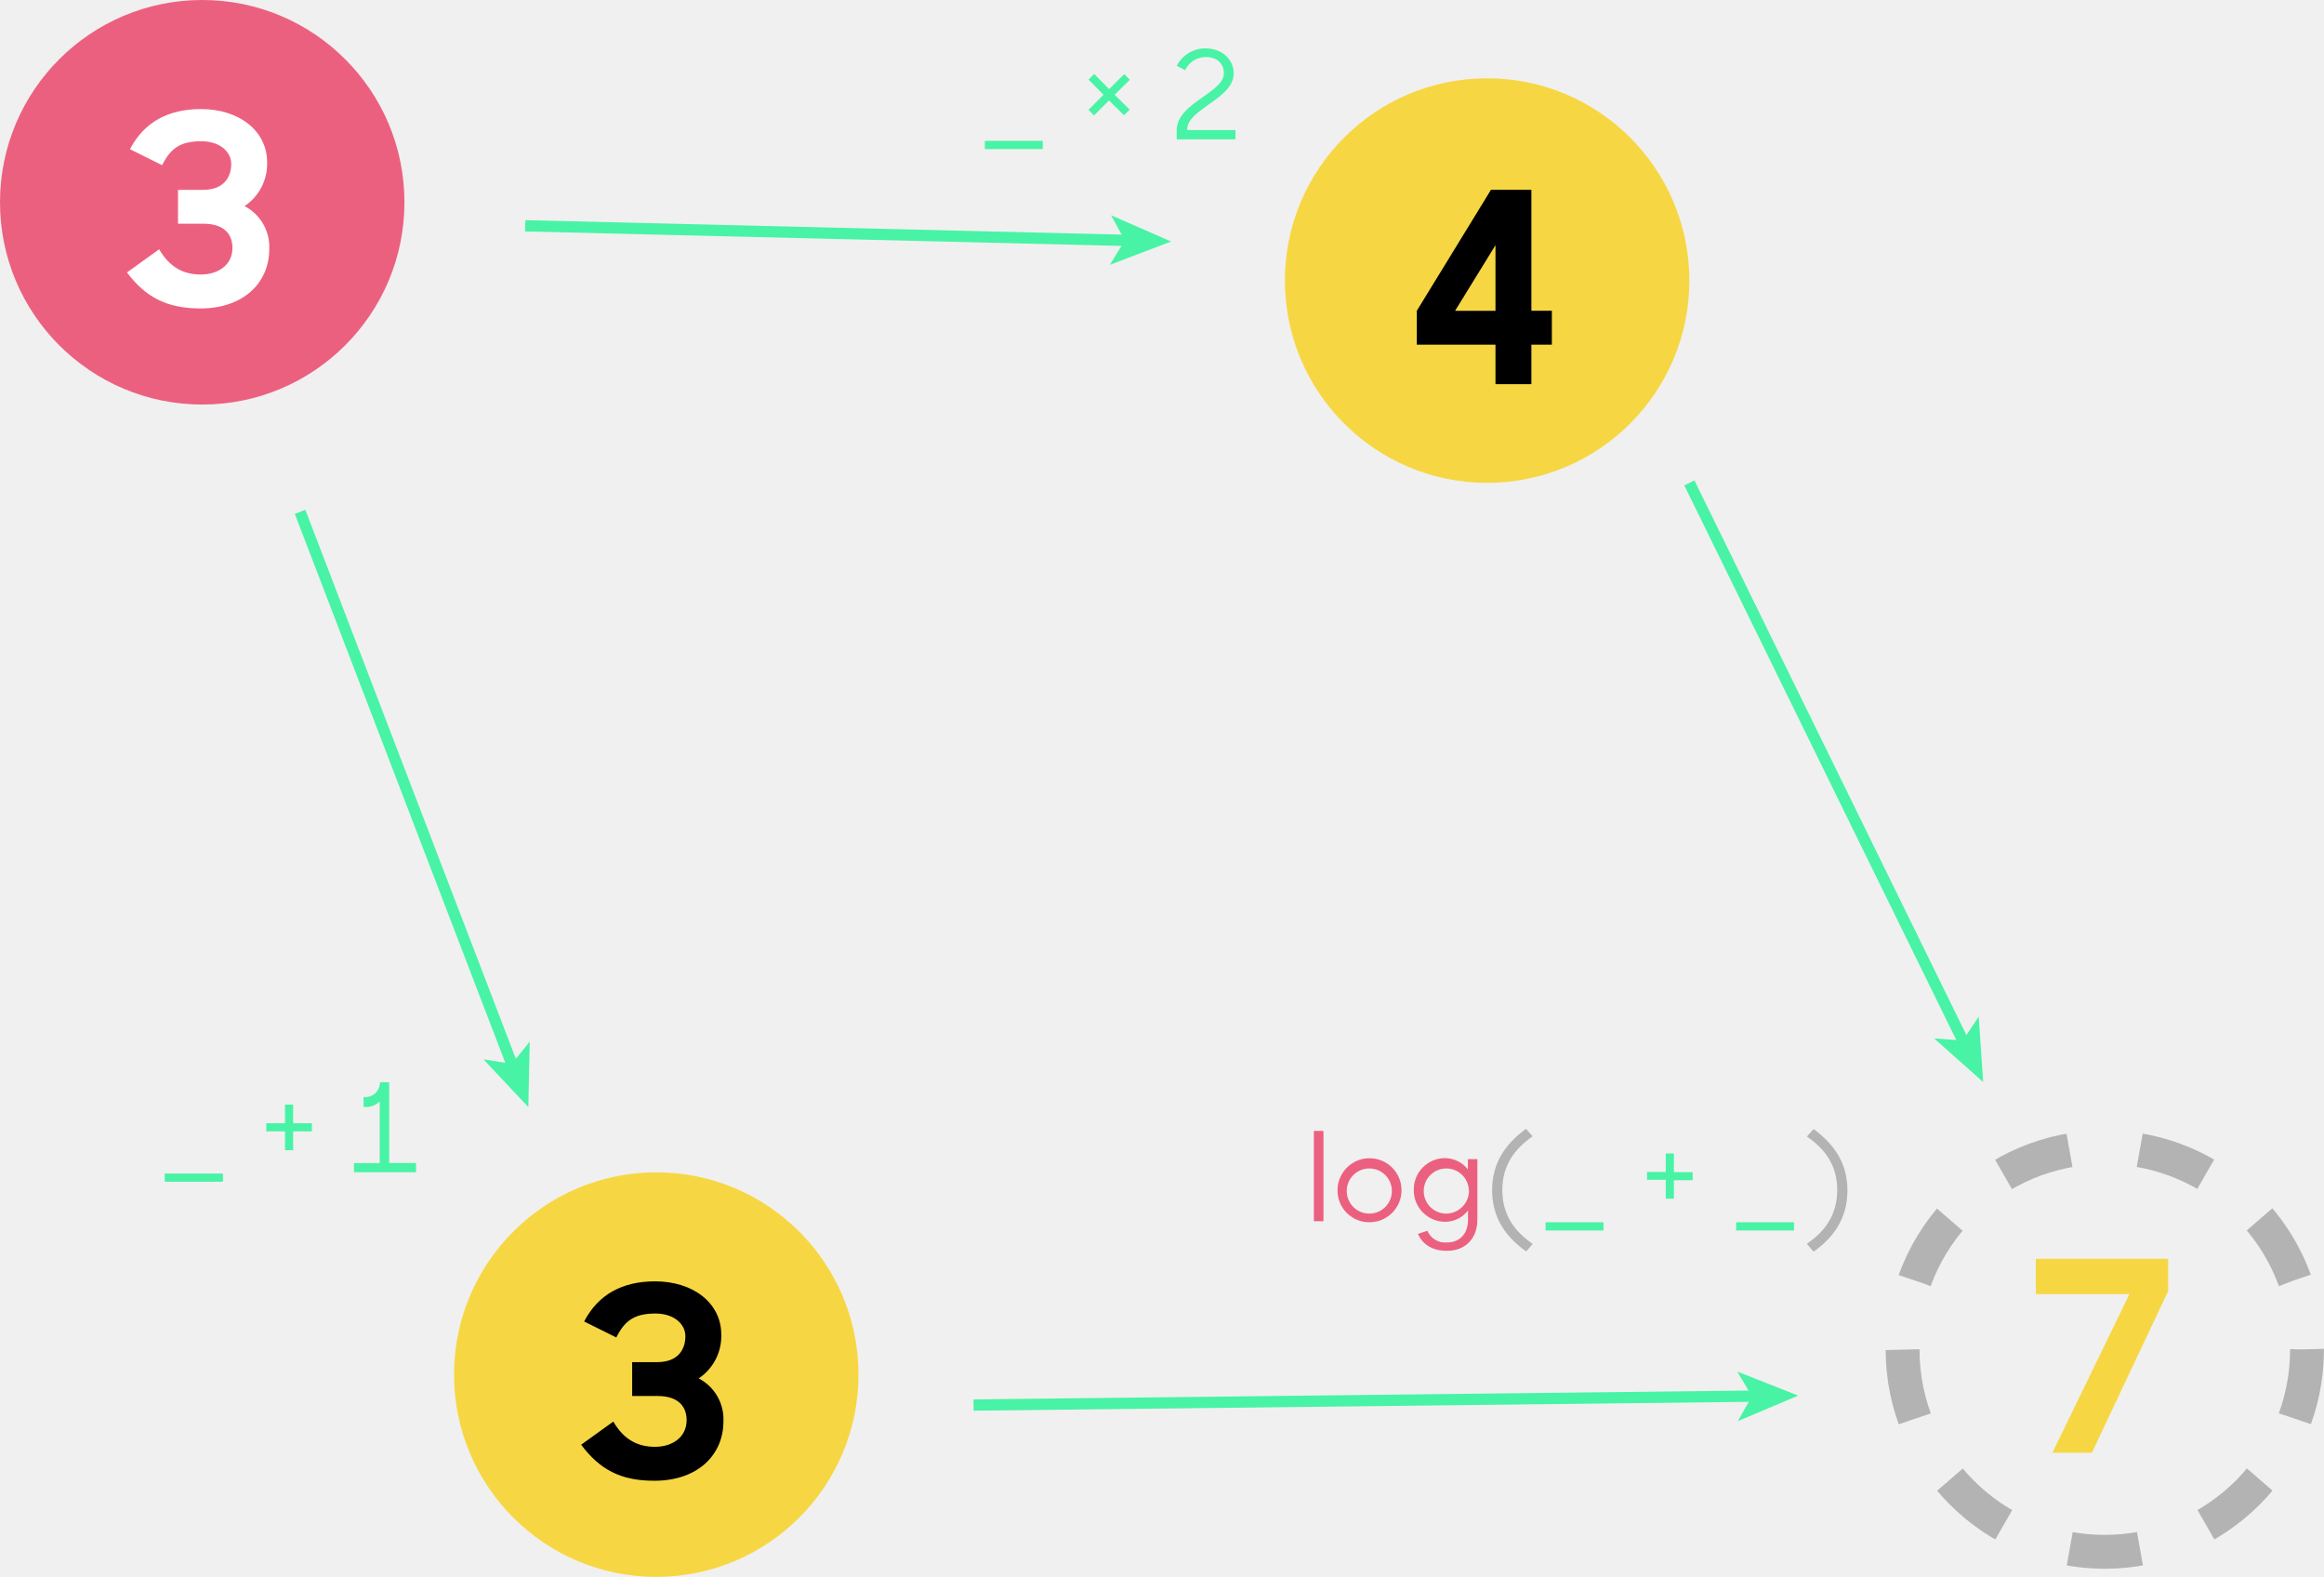
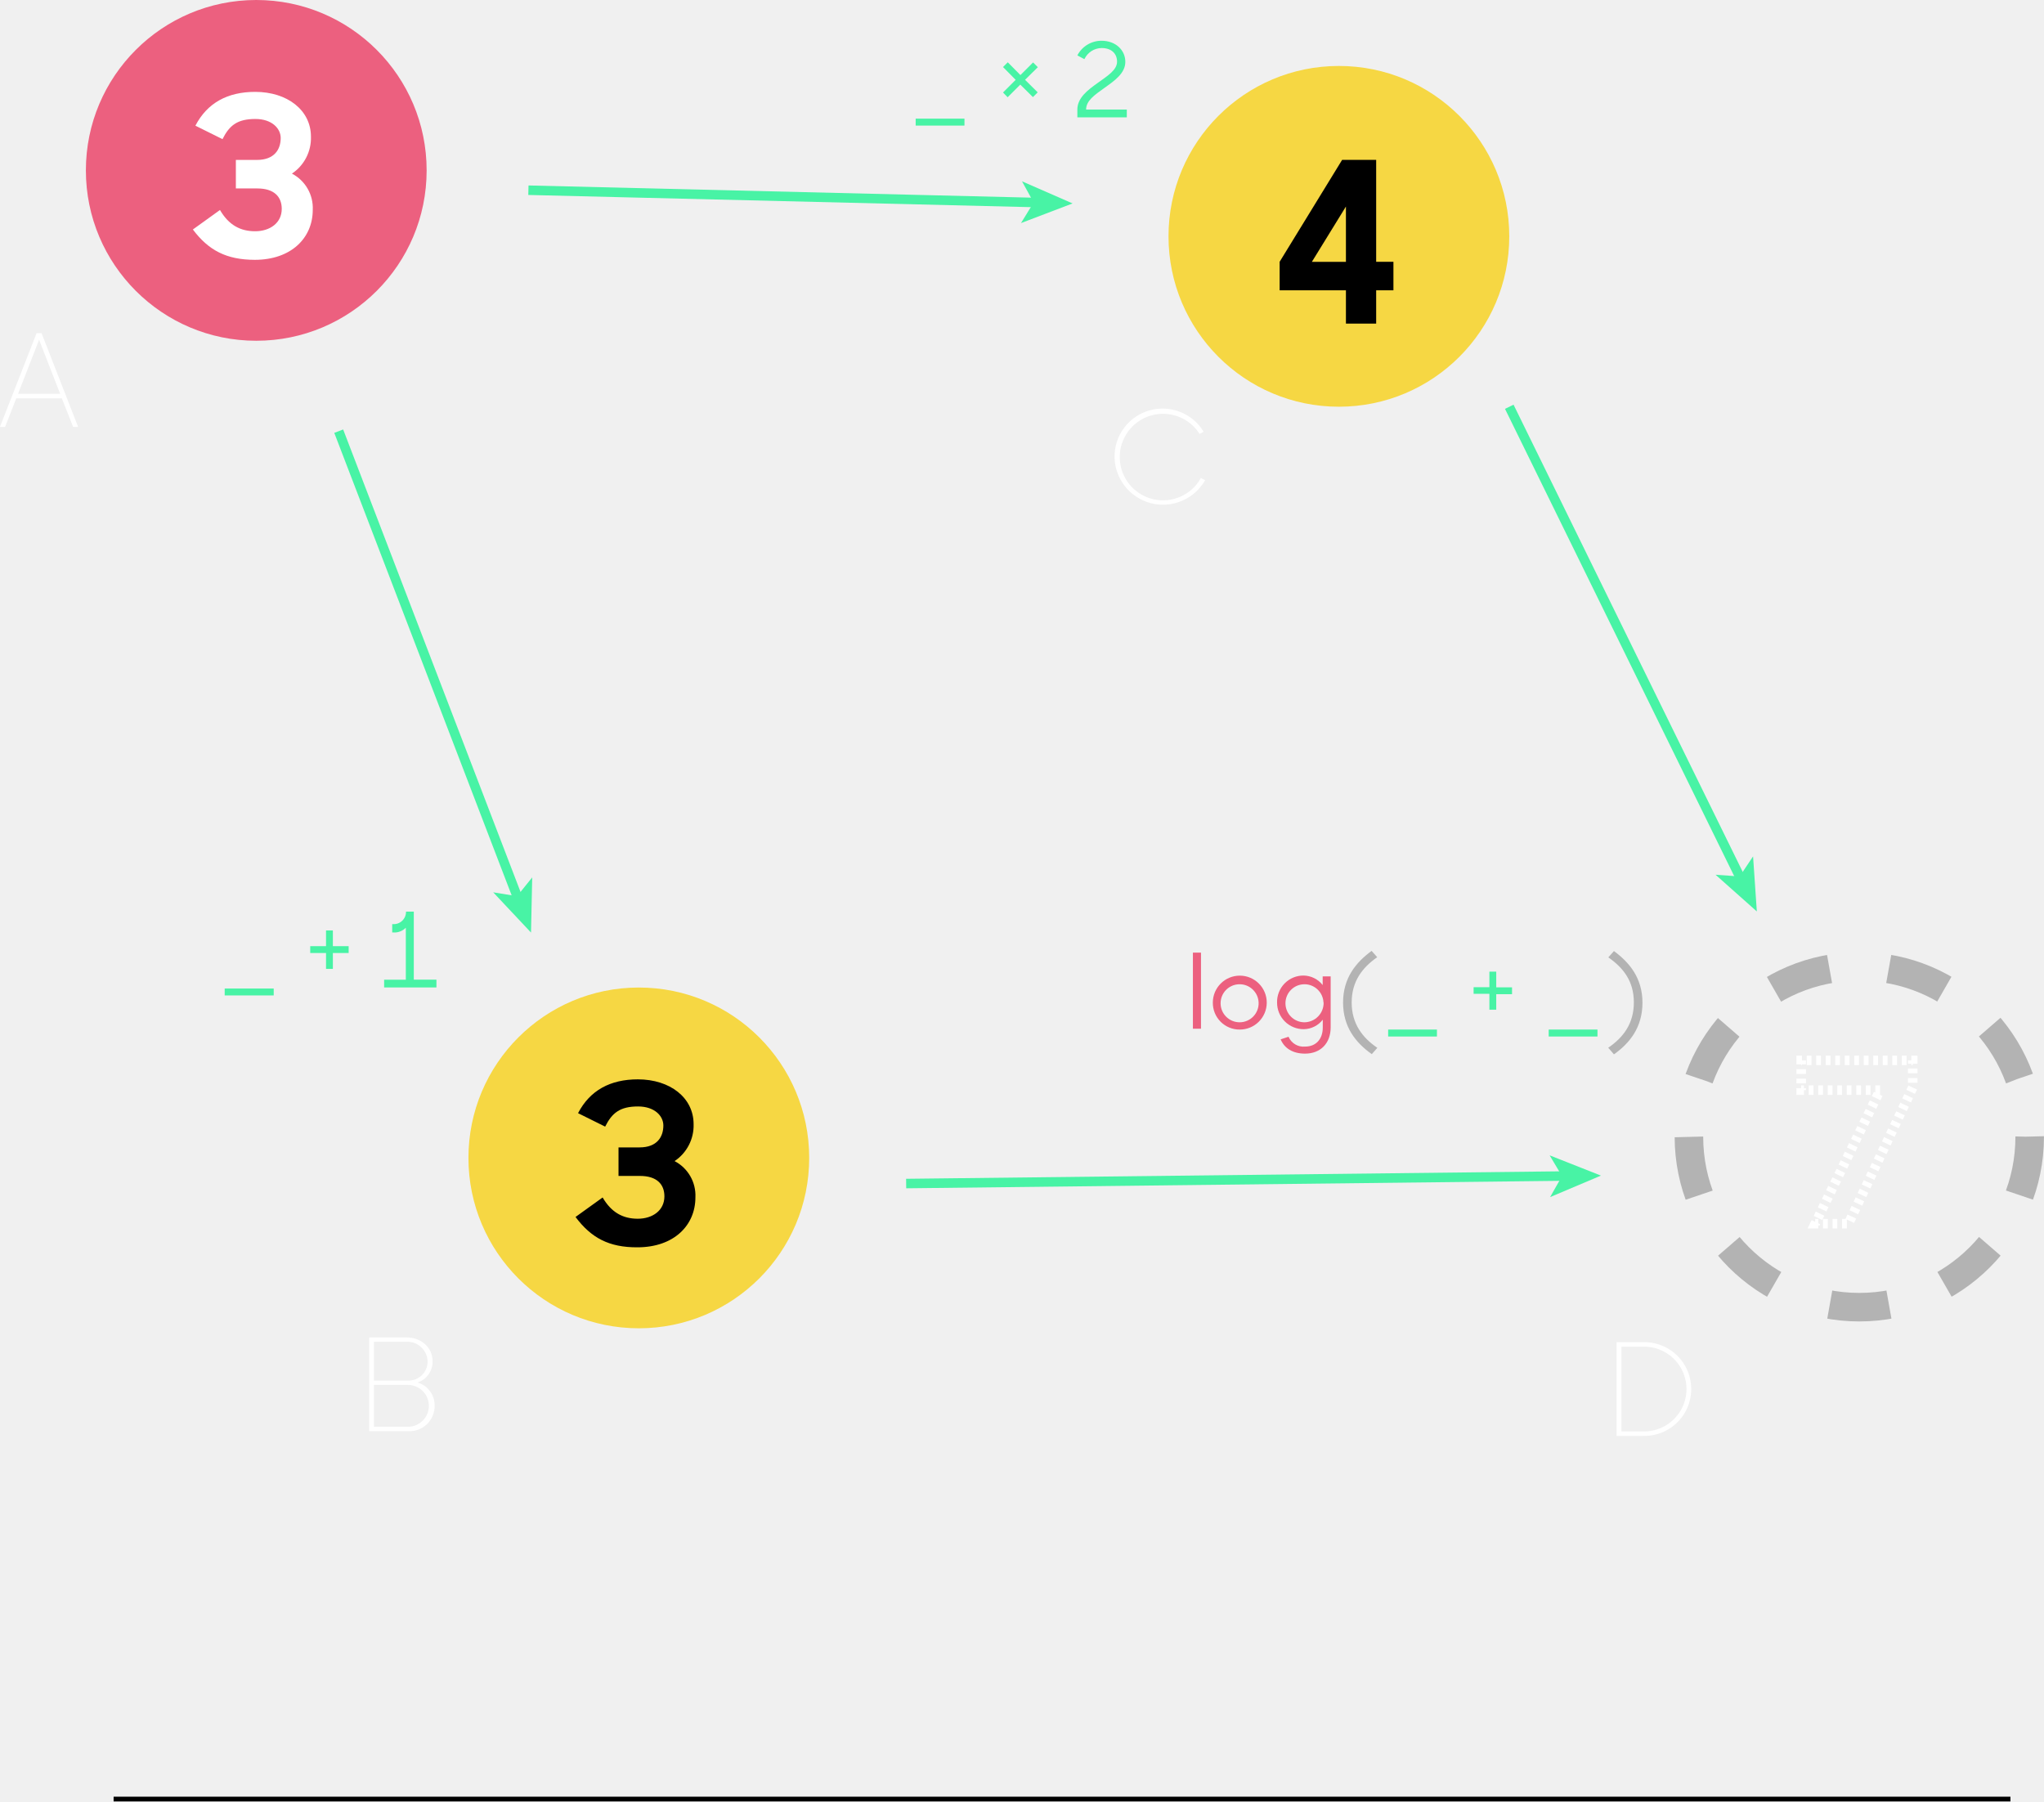
- <svg xmlns="http://www.w3.org/2000/svg" viewBox="0 0 411.78 279.33">
-   <circle cx="35.83" cy="35.83" r="35.83" style="fill:#ec607f" />
-   <path d="M239,173.93l5.7-4.1c1.84,3.16,4.28,4.47,7.39,4.47s5.6-1.74,5.6-4.71c0-2.54-1.6-4.29-5.13-4.29h-4.52v-6h4.43c3.67,0,5-2.21,5-4.61,0-2-1.84-4-5.32-4-3.77,0-5.46,1.32-6.92,4.24l-5.7-2.83c2.5-4.8,6.78-7.11,12.57-7.11,6.78,0,11.73,3.86,11.73,9.42a9,9,0,0,1-4,7.77,8.16,8.16,0,0,1,4.38,7.63c0,5.89-4.52,10.5-12.2,10.5C246.09,180.29,242.32,178.35,239,173.93Z" transform="translate(-216.5 -125.67)" style="fill:#fff" />
-   <circle cx="116.28" cy="243.5" r="35.83" style="fill:#f6d743" />
-   <path d="M319.47,381.59l5.7-4.1c1.84,3.16,4.28,4.47,7.39,4.47s5.6-1.74,5.6-4.71c0-2.54-1.6-4.29-5.13-4.29h-4.52v-6h4.43c3.67,0,5-2.21,5-4.61,0-2-1.84-4-5.32-4-3.77,0-5.46,1.32-6.92,4.24l-5.7-2.83c2.5-4.8,6.78-7.11,12.57-7.11,6.78,0,11.73,3.86,11.73,9.42a9,9,0,0,1-4,7.77,8.16,8.16,0,0,1,4.38,7.63c0,5.89-4.52,10.5-12.2,10.5C326.53,388,322.77,386,319.47,381.59Z" transform="translate(-216.5 -125.67)" />
-   <circle cx="263.5" cy="49.7" r="35.83" style="fill:#f6d743" />
-   <path d="M481.48,186.72H467.54v-6l13.14-21.43h7.16v21.43h3.63v6h-3.63v7h-6.36v-7Zm0-6V169.1l-7.16,11.63h7.16Z" transform="translate(-216.5 -125.67)" />
-   <circle cx="372.94" cy="239.06" r="35.83" style="fill:none;stroke:#b3b3b3;stroke-miterlimit:10;stroke-width:6px;stroke-dasharray:12.505,12.505" />
-   <path d="M593.8,354.92H577.22v-6.26h23.45v5.7L587.16,383h-7Z" transform="translate(-216.5 -125.67)" style="fill:#f6d743" />
-   <line x1="53.17" y1="90.67" x2="90.88" y2="188.99" style="fill:none;stroke:#48f3a5;stroke-miterlimit:10;stroke-width:2px" />
-   <polygon points="93.61 196.11 85.66 187.65 90.68 188.46 93.86 184.51 93.61 196.11" style="fill:#48f3a5" />
-   <line x1="93.06" y1="40" x2="199.88" y2="42.59" style="fill:none;stroke:#48f3a5;stroke-miterlimit:10;stroke-width:2px" />
-   <polygon points="207.5 42.78 196.65 46.91 199.31 42.58 196.87 38.13 207.5 42.78" style="fill:#48f3a5" />
-   <line x1="172.5" y1="248.89" x2="310.99" y2="247.31" style="fill:none;stroke:#48f3a5;stroke-miterlimit:10;stroke-width:2px" />
-   <polygon points="318.61 247.22 307.92 251.74 310.42 247.32 307.82 242.96 318.61 247.22" style="fill:#48f3a5" />
-   <line x1="299.33" y1="85.54" x2="348.03" y2="184.82" style="fill:none;stroke:#48f3a5;stroke-miterlimit:10;stroke-width:2px" />
-   <polygon points="351.39 191.67 342.71 183.95 347.78 184.31 350.6 180.09 351.39 191.67" style="fill:#48f3a5" />
-   <path d="M245.69,333.55H256V335H245.69v-1.46Z" transform="translate(-216.5 -125.67)" style="fill:#48f3a5" />
-   <path d="M263.67,324.64H267v-3.3h1.44v3.3h3.32v1.44h-3.32v3.34H267v-3.34h-3.32v-1.44Z" transform="translate(-216.5 -125.67)" style="fill:#48f3a5" />
-   <path d="M279.24,331.7h4.54V320.76a3.31,3.31,0,0,1-2.6,1h-0.26V320H281a2.58,2.58,0,0,0,2.82-2.62h1.64v14.3h4.76v1.64h-11V331.7Z" transform="translate(-216.5 -125.67)" style="fill:#48f3a5" />
-   <path d="M391,150.62h10.26v1.46H391v-1.46Z" transform="translate(-216.5 -125.67)" style="fill:#48f3a5" />
-   <path d="M409.37,145.12l2.66-2.66-2.66-2.69,1-1,2.66,2.69,2.66-2.66,1,1L414,142.45l2.66,2.64-1,1L413,143.46l-2.66,2.66Z" transform="translate(-216.5 -125.67)" style="fill:#48f3a5" />
-   <path d="M425,148.72c0-2.51,2.23-4.15,4.35-5.66,1.94-1.4,4-2.66,4-4.41s-1.22-2.88-3.25-2.88a4.06,4.06,0,0,0-3.62,2.34l-1.48-.79a5.71,5.71,0,0,1,5.09-3.08c3,0,5,2,5,4.43s-2.31,4-4.41,5.5-3.84,2.69-3.84,4.54v0h8.56v1.64H425v-1.68Z" transform="translate(-216.5 -125.67)" style="fill:#48f3a5" />
-   <path d="M449.25,326H451V342h-1.7V326Z" transform="translate(-216.5 -125.67)" style="fill:#ec607f" />
-   <path d="M453.49,336.5a5.67,5.67,0,1,1,5.66,5.68A5.61,5.61,0,0,1,453.49,336.5Zm9.63,0a4,4,0,1,0-4,4.15A4,4,0,0,0,463.12,336.5Z" transform="translate(-216.5 -125.67)" style="fill:#ec607f" />
-   <path d="M467,336.5a5.54,5.54,0,0,1,5.59-5.68,5.21,5.21,0,0,1,4,2V331h1.68v10.72c0,3.32-2.1,5.52-5.39,5.52-2.66,0-4.35-1.18-5.13-3l1.66-.55a3.42,3.42,0,0,0,3.47,2.07c2.38,0,3.73-1.66,3.73-4v-1.66a5.14,5.14,0,0,1-4,2A5.57,5.57,0,0,1,467,336.5Zm9.76,0a4,4,0,1,0-4.08,4.15A4.08,4.08,0,0,0,476.79,336.5Z" transform="translate(-216.5 -125.67)" style="fill:#ec607f" />
-   <path d="M480.88,336.5c0-5.22,2.75-8.47,6-10.87l1.18,1.33c-3.12,2.18-5.37,5.07-5.37,9.52s2.23,7.38,5.39,9.54l-1.16,1.33C483.61,345,480.88,341.7,480.88,336.5Z" transform="translate(-216.5 -125.67)" style="fill:#b3b3b3" />
-   <path d="M490.36,342.18h10.26v1.46H490.36v-1.46Z" transform="translate(-216.5 -125.67)" style="fill:#48f3a5" />
-   <path d="M508.33,333.27h3.32V330h1.44v3.3h3.32v1.44h-3.32V338h-1.44v-3.34h-3.32v-1.44Z" transform="translate(-216.5 -125.67)" style="fill:#48f3a5" />
-   <path d="M524.12,342.18h10.26v1.46H524.12v-1.46Z" transform="translate(-216.5 -125.67)" style="fill:#48f3a5" />
-   <path d="M536.66,327l1.18-1.33c3.25,2.4,6,5.66,6,10.87s-2.73,8.54-6,10.85L536.64,346c3.17-2.16,5.39-5.07,5.39-9.54S539.78,329.16,536.66,327Z" transform="translate(-216.5 -125.67)" style="fill:#b3b3b3" />
+ <svg xmlns="http://www.w3.org/2000/svg" viewBox="0 0 429.84 378.83">
+   <circle cx="53.89" cy="35.83" r="35.83" style="fill:#ec607f" />
+   <path d="M239,173.93l5.7-4.1c1.84,3.16,4.28,4.47,7.39,4.47s5.6-1.74,5.6-4.71c0-2.54-1.6-4.29-5.13-4.29h-4.52v-6h4.43c3.67,0,5-2.21,5-4.61,0-2-1.84-4-5.32-4-3.77,0-5.46,1.32-6.92,4.24l-5.7-2.83c2.5-4.8,6.78-7.11,12.57-7.11,6.78,0,11.73,3.86,11.73,9.42a9,9,0,0,1-4,7.77,8.16,8.16,0,0,1,4.38,7.63c0,5.89-4.52,10.5-12.2,10.5C246.09,180.29,242.32,178.35,239,173.93Z" transform="translate(-198.44 -125.67)" style="fill:#fff" />
+   <circle cx="134.34" cy="243.5" r="35.83" style="fill:#f6d743" />
+   <path d="M319.47,381.59l5.7-4.1c1.84,3.16,4.28,4.47,7.39,4.47s5.6-1.74,5.6-4.71c0-2.54-1.6-4.29-5.13-4.29h-4.52v-6h4.43c3.67,0,5-2.21,5-4.61,0-2-1.84-4-5.32-4-3.77,0-5.46,1.32-6.92,4.24l-5.7-2.83c2.5-4.8,6.78-7.11,12.57-7.11,6.78,0,11.73,3.86,11.73,9.42a9,9,0,0,1-4,7.77,8.16,8.16,0,0,1,4.38,7.63c0,5.89-4.52,10.5-12.2,10.5C326.53,388,322.77,386,319.47,381.59Z" transform="translate(-198.44 -125.67)" />
+   <circle cx="281.56" cy="49.7" r="35.83" style="fill:#f6d743" />
+   <path d="M481.48,186.72H467.54v-6l13.14-21.43h7.16v21.43h3.63v6h-3.63v7h-6.36v-7Zm0-6V169.1l-7.16,11.63h7.16Z" transform="translate(-198.44 -125.67)" />
+   <circle cx="391" cy="239.06" r="35.83" style="fill:none;stroke:#b3b3b3;stroke-miterlimit:10;stroke-width:6px;stroke-dasharray:12.505,12.505" />
+   <path d="M593.8,354.92H577.22v-6.26h23.45v5.7L587.16,383h-7Z" transform="translate(-198.44 -125.67)" style="fill:none;stroke:#fff;stroke-miterlimit:10;stroke-width:2px;stroke-dasharray:1" />
+   <line x1="71.23" y1="90.67" x2="108.94" y2="188.99" style="fill:none;stroke:#48f3a5;stroke-miterlimit:10;stroke-width:2px" />
+   <polygon points="111.67 196.11 103.72 187.65 108.74 188.46 111.92 184.51 111.67 196.11" style="fill:#48f3a5" />
+   <line x1="111.12" y1="40" x2="217.94" y2="42.59" style="fill:none;stroke:#48f3a5;stroke-miterlimit:10;stroke-width:2px" />
+   <polygon points="225.56 42.78 214.71 46.91 217.37 42.58 214.92 38.13 225.56 42.78" style="fill:#48f3a5" />
+   <line x1="190.56" y1="248.89" x2="329.05" y2="247.31" style="fill:none;stroke:#48f3a5;stroke-miterlimit:10;stroke-width:2px" />
+   <polygon points="336.67 247.22 325.98 251.74 328.48 247.32 325.88 242.96 336.67 247.22" style="fill:#48f3a5" />
+   <line x1="317.39" y1="85.54" x2="366.09" y2="184.82" style="fill:none;stroke:#48f3a5;stroke-miterlimit:10;stroke-width:2px" />
+   <polygon points="369.45 191.67 360.77 183.95 365.84 184.31 368.66 180.09 369.45 191.67" style="fill:#48f3a5" />
+   <path d="M245.69,333.55H256V335H245.69v-1.46Z" transform="translate(-198.44 -125.67)" style="fill:#48f3a5" />
+   <path d="M263.67,324.64H267v-3.3h1.44v3.3h3.32v1.44h-3.32v3.34H267v-3.34h-3.32v-1.44Z" transform="translate(-198.44 -125.67)" style="fill:#48f3a5" />
+   <path d="M279.24,331.7h4.54V320.76a3.31,3.31,0,0,1-2.6,1h-0.26V320H281a2.58,2.58,0,0,0,2.82-2.62h1.64v14.3h4.76v1.64h-11V331.7Z" transform="translate(-198.44 -125.67)" style="fill:#48f3a5" />
+   <path d="M391,150.62h10.26v1.46H391v-1.46Z" transform="translate(-198.44 -125.67)" style="fill:#48f3a5" />
+   <path d="M409.37,145.12l2.66-2.66-2.66-2.69,1-1,2.66,2.69,2.66-2.66,1,1L414,142.45l2.66,2.64-1,1L413,143.46l-2.66,2.66Z" transform="translate(-198.44 -125.67)" style="fill:#48f3a5" />
+   <path d="M425,148.72c0-2.51,2.23-4.15,4.35-5.66,1.94-1.4,4-2.66,4-4.41s-1.22-2.88-3.25-2.88a4.06,4.06,0,0,0-3.62,2.34l-1.48-.79a5.71,5.71,0,0,1,5.09-3.08c3,0,5,2,5,4.43s-2.31,4-4.41,5.5-3.84,2.69-3.84,4.54v0h8.56v1.64H425v-1.68Z" transform="translate(-198.44 -125.67)" style="fill:#48f3a5" />
+   <path d="M449.25,326H451V342h-1.7V326Z" transform="translate(-198.44 -125.67)" style="fill:#ec607f" />
+   <path d="M453.49,336.5a5.67,5.67,0,1,1,5.66,5.68A5.61,5.61,0,0,1,453.49,336.5Zm9.63,0a4,4,0,1,0-4,4.15A4,4,0,0,0,463.12,336.5Z" transform="translate(-198.44 -125.67)" style="fill:#ec607f" />
+   <path d="M467,336.5a5.54,5.54,0,0,1,5.59-5.68,5.21,5.21,0,0,1,4,2V331h1.68v10.72c0,3.32-2.1,5.52-5.39,5.52-2.66,0-4.35-1.18-5.13-3l1.66-.55a3.42,3.42,0,0,0,3.47,2.07c2.38,0,3.73-1.66,3.73-4v-1.66a5.14,5.14,0,0,1-4,2A5.57,5.57,0,0,1,467,336.5Zm9.76,0a4,4,0,1,0-4.08,4.15A4.08,4.08,0,0,0,476.79,336.5Z" transform="translate(-198.44 -125.67)" style="fill:#ec607f" />
+   <path d="M480.88,336.5c0-5.22,2.75-8.47,6-10.87l1.18,1.33c-3.12,2.18-5.37,5.07-5.37,9.52s2.23,7.38,5.39,9.54l-1.16,1.33C483.61,345,480.88,341.7,480.88,336.5Z" transform="translate(-198.44 -125.67)" style="fill:#b3b3b3" />
+   <path d="M490.36,342.18h10.26v1.46H490.36v-1.46Z" transform="translate(-198.44 -125.67)" style="fill:#48f3a5" />
+   <path d="M508.33,333.27h3.32V330h1.44v3.3h3.32v1.44h-3.32V338h-1.44v-3.34h-3.32v-1.44Z" transform="translate(-198.44 -125.67)" style="fill:#48f3a5" />
+   <path d="M524.12,342.18h10.26v1.46H524.12v-1.46Z" transform="translate(-198.44 -125.67)" style="fill:#48f3a5" />
+   <path d="M536.66,327l1.18-1.33c3.25,2.4,6,5.66,6,10.87s-2.73,8.54-6,10.85L536.64,346c3.17-2.16,5.39-5.07,5.39-9.54S539.78,329.16,536.66,327Z" transform="translate(-198.44 -125.67)" style="fill:#b3b3b3" />
+   <path d="M206.13,195.74h1.05l7.69,19.7h-1.05l-2.38-6h-9.58l-2.35,6h-1.08Zm-3.89,12.74h8.85l-4.43-11.36Z" transform="translate(-198.44 -125.67)" style="fill:#fff" />
+   <path d="M276.08,406.92h7.85c3.1,0,5.48,2.13,5.48,5a4.6,4.6,0,0,1-3.16,4.48,5,5,0,0,1,3.59,4.94,5.27,5.27,0,0,1-5.56,5.29h-8.21V406.92Zm1,0.92V416h7.1a4,4,0,0,0,4.18-4.08,4.24,4.24,0,0,0-4.48-4.08h-6.8Zm0,9.07v8.8h7.15a4.4,4.4,0,1,0,0-8.8h-7.18Z" transform="translate(-198.44 -125.67)" style="fill:#fff" />
+   <path d="M432.82,221.7a10.1,10.1,0,0,1,18.73-5.26l-0.84.49a9.1,9.1,0,1,0,.27,9.26l0.89,0.46A10.19,10.19,0,0,1,432.82,221.7Z" transform="translate(-198.44 -125.67)" style="fill:#fff" />
+   <path d="M538.41,407.92h5.51a9.86,9.86,0,1,1,0,19.71h-5.53V407.92Zm1,0.95v17.81h4.48a8.91,8.91,0,1,0,0-17.81h-4.45Z" transform="translate(-198.44 -125.67)" style="fill:#fff" />
+   <line x1="23.89" y1="378.33" x2="422.78" y2="378.33" style="fill:none;stroke:#000;stroke-miterlimit:10" />
</svg>
